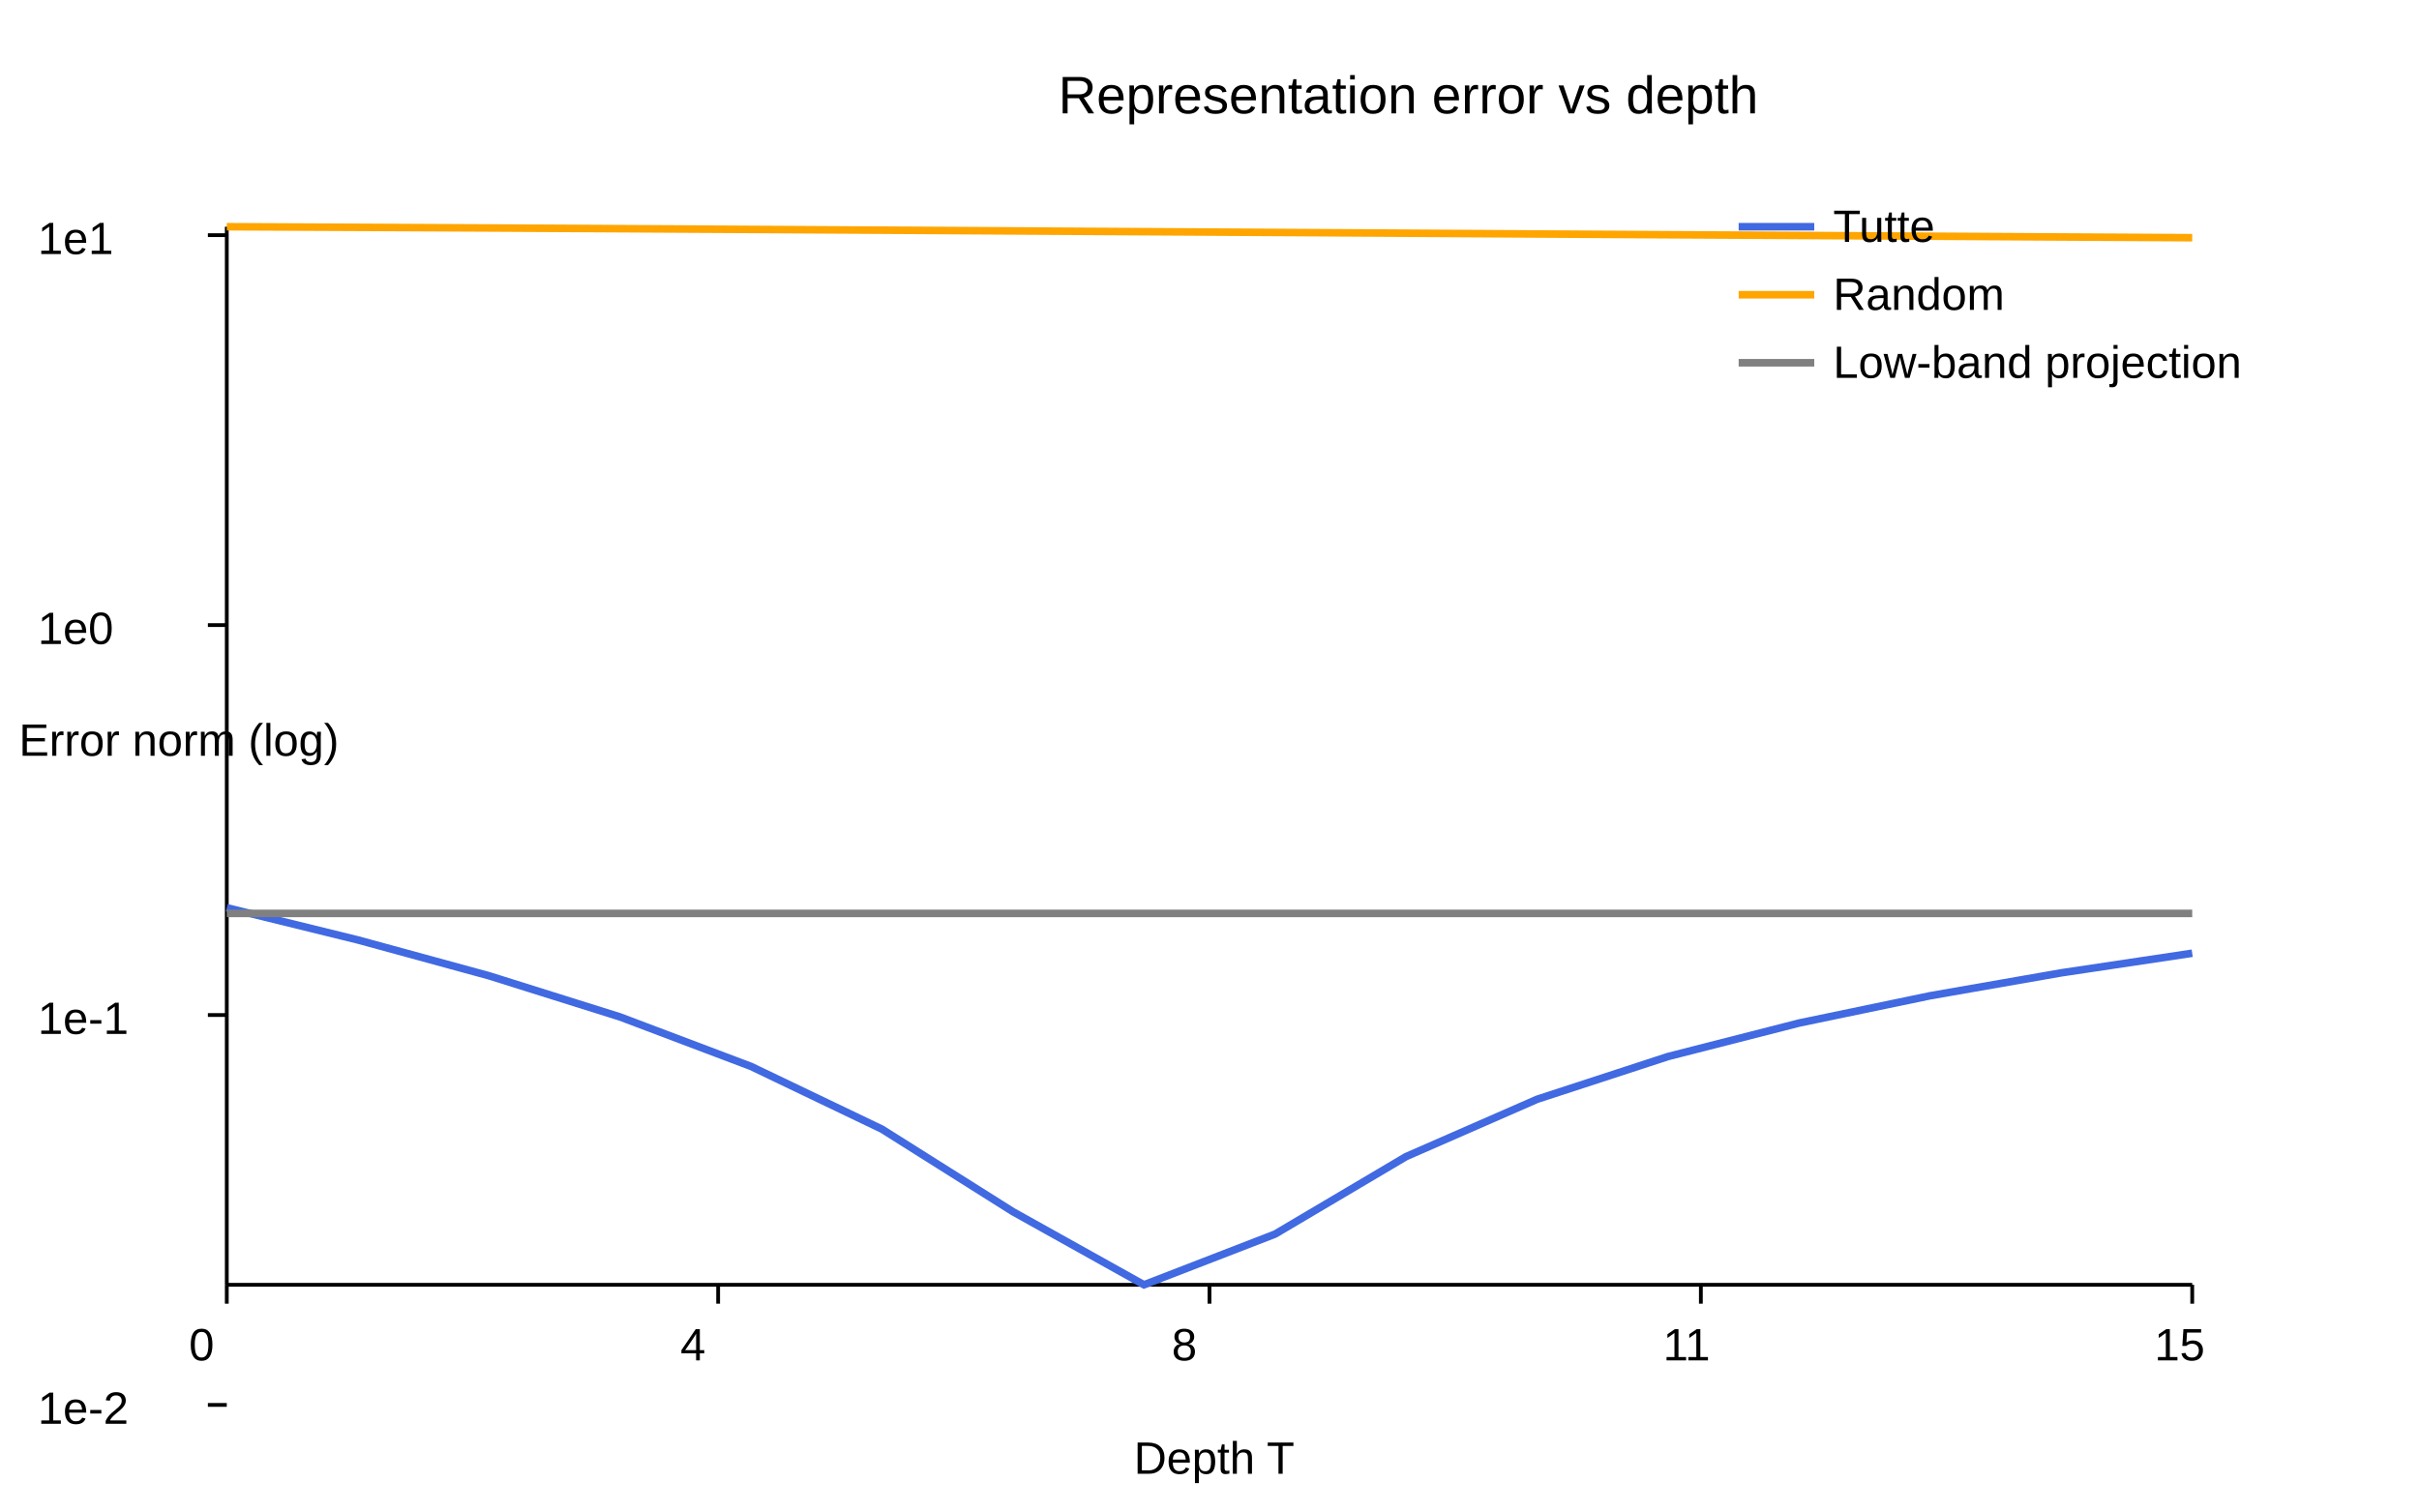
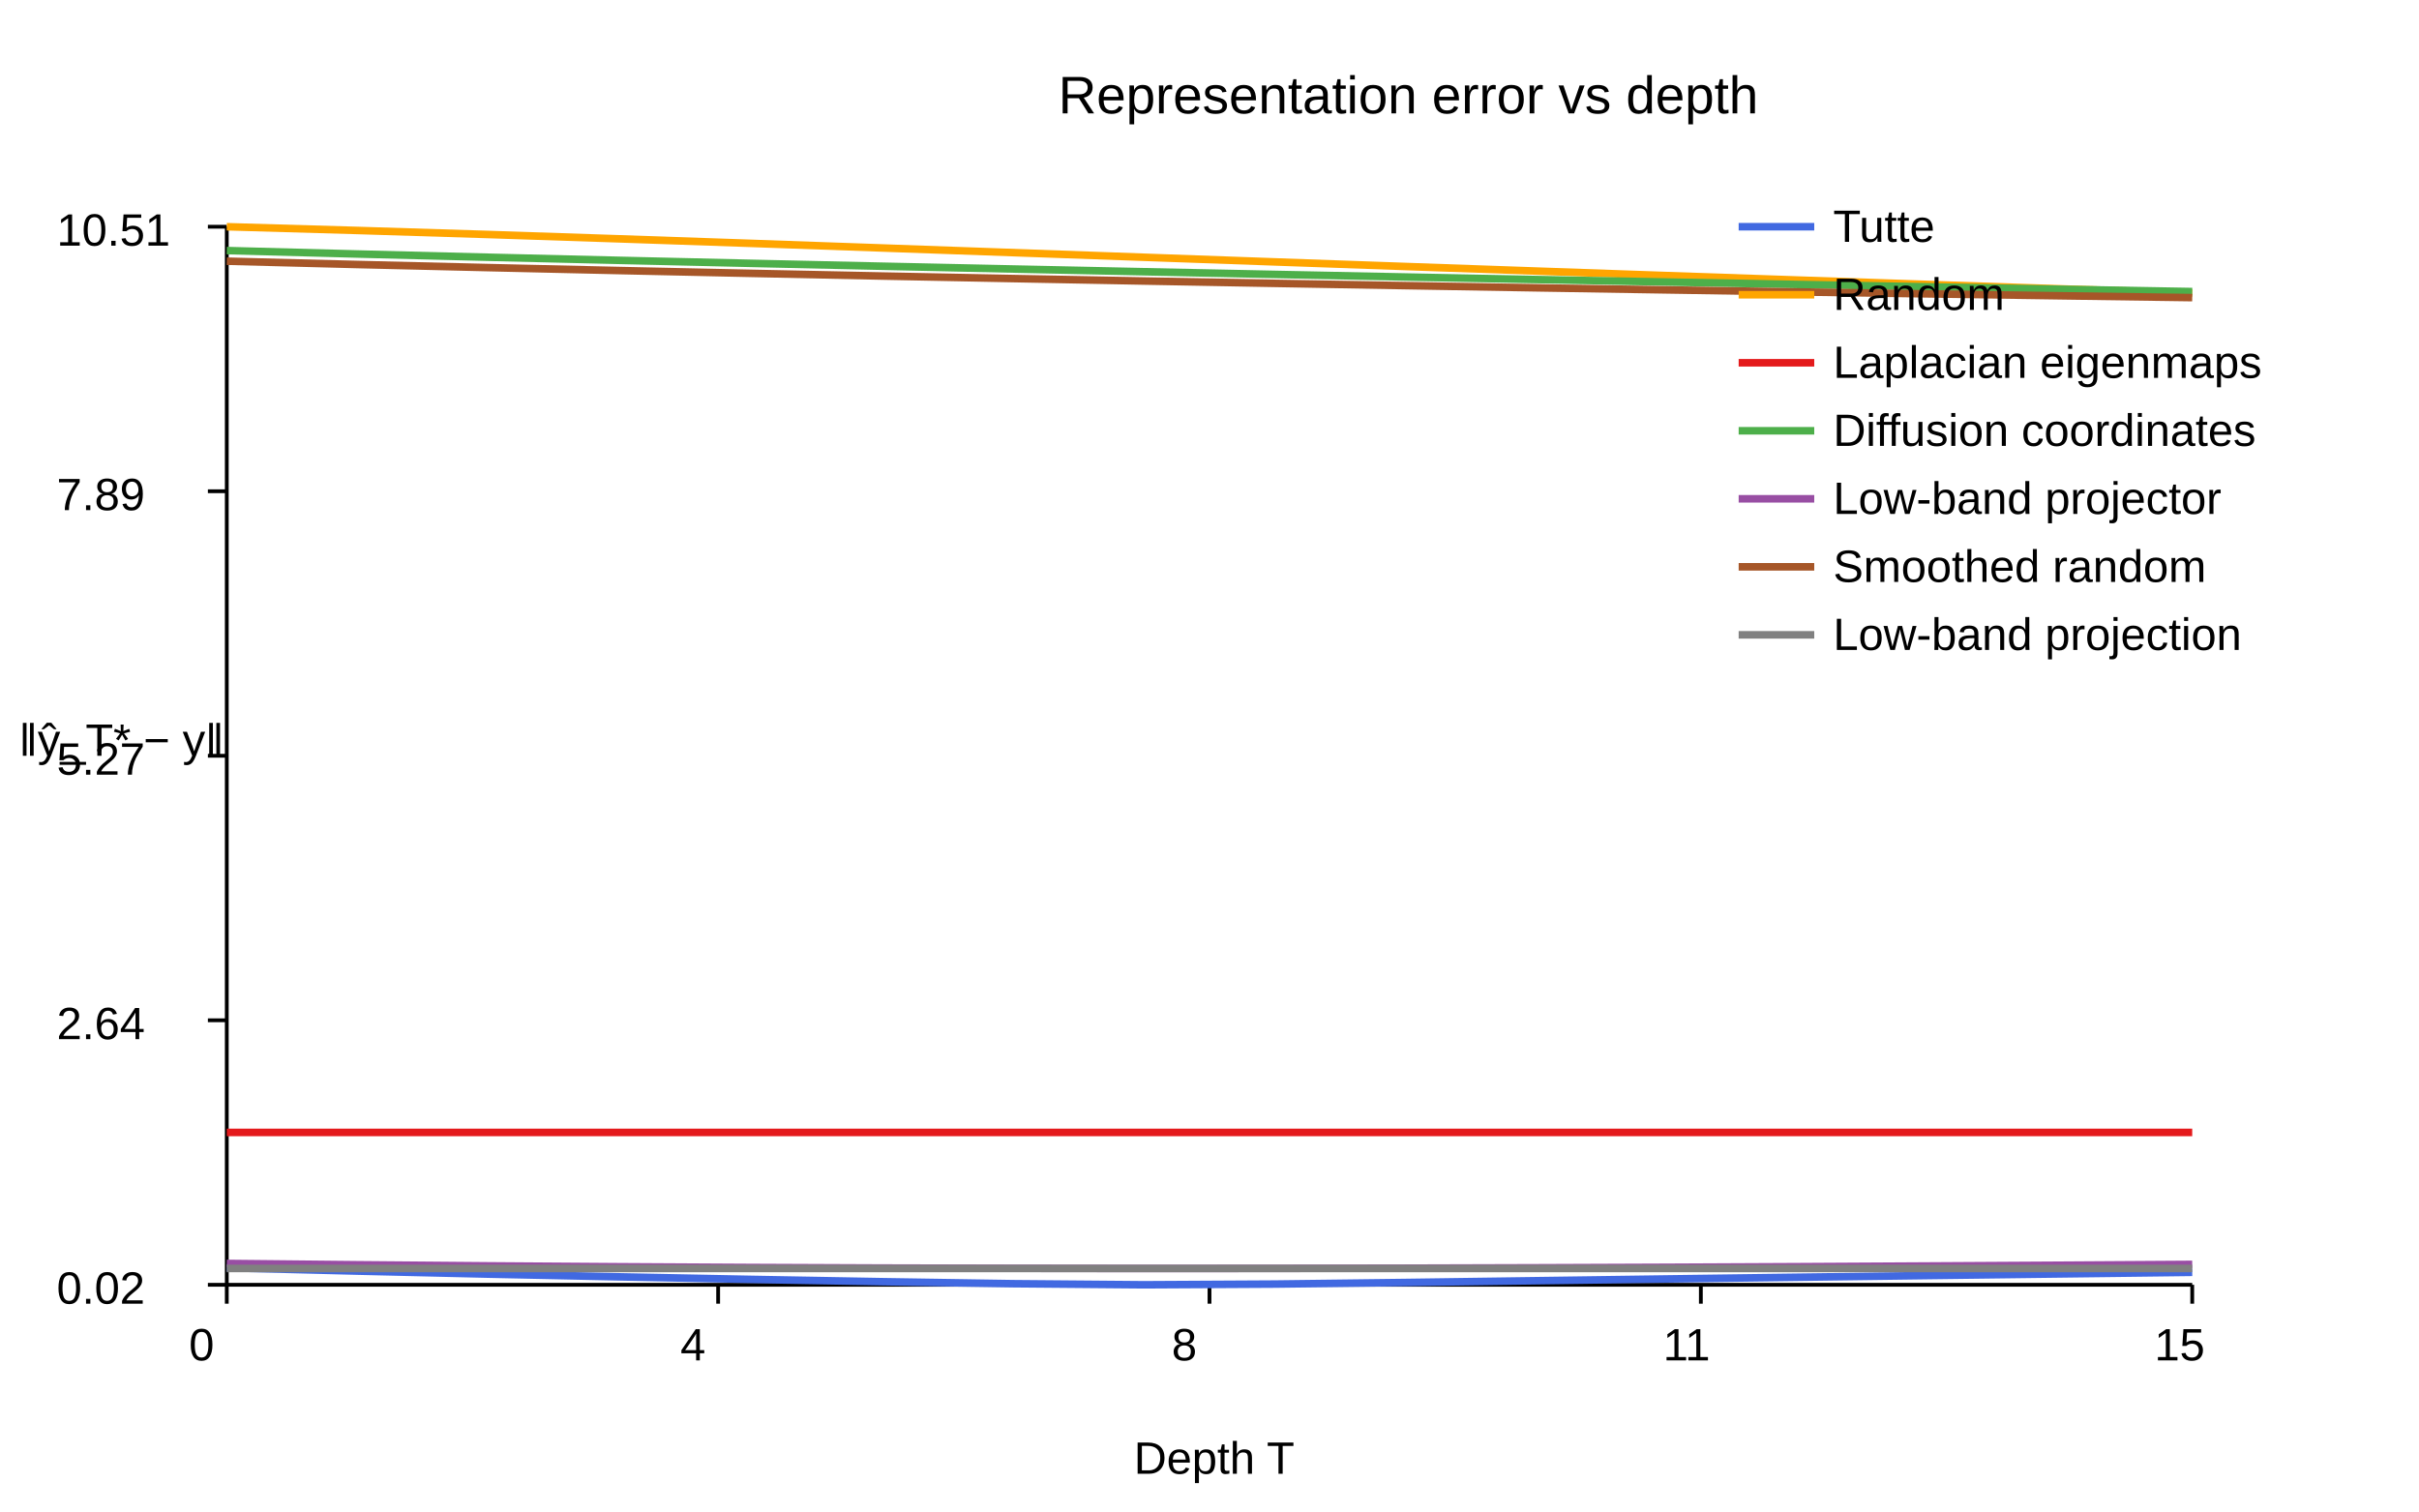
<svg xmlns="http://www.w3.org/2000/svg" width="640" height="400" viewBox="0 0 640 400">
  <line x1="60.00" y1="60.00" x2="60.00" y2="340.00" stroke="black" stroke-width="1.00" />
  <line x1="60.00" y1="340.00" x2="580.00" y2="340.00" stroke="black" stroke-width="1.00" />
  <line x1="60.00" y1="340.00" x2="60.00" y2="345.00" stroke="black" stroke-width="1.00" />
  <text x="50.00" y="360.00" font-size="12" font-family="Arial, sans-serif">0</text>
  <line x1="190.00" y1="340.00" x2="190.00" y2="345.00" stroke="black" stroke-width="1.00" />
  <text x="180.00" y="360.00" font-size="12" font-family="Arial, sans-serif">4</text>
  <line x1="320.00" y1="340.00" x2="320.00" y2="345.00" stroke="black" stroke-width="1.00" />
  <text x="310.00" y="360.00" font-size="12" font-family="Arial, sans-serif">8</text>
  <line x1="450.00" y1="340.00" x2="450.00" y2="345.00" stroke="black" stroke-width="1.00" />
  <text x="440.00" y="360.00" font-size="12" font-family="Arial, sans-serif">11</text>
  <line x1="580.00" y1="340.00" x2="580.00" y2="345.00" stroke="black" stroke-width="1.00" />
  <text x="570.00" y="360.00" font-size="12" font-family="Arial, sans-serif">15</text>
-   <line x1="55.00" y1="371.79" x2="60.00" y2="371.79" stroke="black" stroke-width="1.00" />
-   <text x="10.00" y="376.79" font-size="12" font-family="Arial, sans-serif">1e-2</text>
-   <line x1="55.00" y1="268.61" x2="60.00" y2="268.61" stroke="black" stroke-width="1.00" />
-   <text x="10.00" y="273.61" font-size="12" font-family="Arial, sans-serif">1e-1</text>
-   <line x1="55.00" y1="165.42" x2="60.00" y2="165.42" stroke="black" stroke-width="1.00" />
-   <text x="10.00" y="170.42" font-size="12" font-family="Arial, sans-serif">1e0</text>
-   <line x1="55.00" y1="62.23" x2="60.00" y2="62.23" stroke="black" stroke-width="1.00" />
-   <text x="10.00" y="67.23" font-size="12" font-family="Arial, sans-serif">1e1</text>
-   <line x1="55.00" y1="-40.96" x2="60.00" y2="-40.96" stroke="black" stroke-width="1.00" />
-   <text x="10.00" y="-35.96" font-size="12" font-family="Arial, sans-serif">1e2</text>
-   <path d="M 60.00,240.22 94.67,248.74 129.33,258.21 164.00,269.10 198.67,282.20 233.33,298.81 268.00,320.66 302.67,340.00 337.33,326.59 372.00,306.08 406.67,290.91 441.33,279.59 476.00,270.73 510.67,263.51 545.33,257.45 580.00,252.26" fill="none" stroke="#4169E1" stroke-width="2" />
-   <path d="M 60.00,60.00 94.67,60.16 129.33,60.33 164.00,60.52 198.67,60.71 233.33,60.91 268.00,61.11 302.67,61.31 337.33,61.51 372.00,61.71 406.67,61.92 441.33,62.12 476.00,62.31 510.67,62.51 545.33,62.71 580.00,62.90" fill="none" stroke="#FFA500" stroke-width="2" />
-   <path d="M 60.00,241.72 94.67,241.72 129.33,241.72 164.00,241.72 198.67,241.72 233.33,241.72 268.00,241.72 302.67,241.72 337.33,241.72 372.00,241.72 406.67,241.72 441.33,241.72 476.00,241.72 510.67,241.72 545.33,241.72 580.00,241.72" fill="none" stroke="#808080" stroke-width="2" />
+   <line x1="55.00" y1="340.00" x2="60.00" y2="340.00" stroke="black" stroke-width="1.00" />
+   <text x="15.00" y="345.00" font-size="12" font-family="Arial, sans-serif">0.02</text>
+   <line x1="55.00" y1="270.00" x2="60.00" y2="270.00" stroke="black" stroke-width="1.00" />
+   <text x="15.00" y="275.00" font-size="12" font-family="Arial, sans-serif">2.64</text>
+   <line x1="55.00" y1="200.00" x2="60.00" y2="200.00" stroke="black" stroke-width="1.00" />
+   <text x="15.00" y="205.00" font-size="12" font-family="Arial, sans-serif">5.27</text>
+   <line x1="55.00" y1="130.00" x2="60.00" y2="130.00" stroke="black" stroke-width="1.00" />
+   <text x="15.00" y="135.00" font-size="12" font-family="Arial, sans-serif">7.89</text>
+   <line x1="55.00" y1="60.00" x2="60.00" y2="60.00" stroke="black" stroke-width="1.00" />
+   <text x="15.00" y="65.00" font-size="12" font-family="Arial, sans-serif">10.51</text>
+   <path d="M 60.00,335.51 94.67,336.38 129.33,337.18 164.00,337.90 198.67,338.57 233.33,339.18 268.00,339.71 302.67,340.00 337.33,339.81 372.00,339.39 406.67,338.92 441.33,338.45 476.00,338.00 510.67,337.55 545.33,337.12 580.00,336.70" fill="none" stroke="#4169E1" stroke-width="2" />
+   <path d="M 60.00,60.00 94.67,60.99 129.33,62.06 164.00,63.21 198.67,64.40 233.33,65.62 268.00,66.85 302.67,68.08 337.33,69.31 372.00,70.53 406.67,71.74 441.33,72.94 476.00,74.12 510.67,75.29 545.33,76.44 580.00,77.58" fill="none" stroke="#FFA500" stroke-width="2" />
+   <path d="M 60.00,299.68 94.67,299.68 129.33,299.68 164.00,299.68 198.67,299.68 233.33,299.68 268.00,299.68 302.67,299.68 337.33,299.68 372.00,299.68 406.67,299.68 441.33,299.68 476.00,299.68 510.67,299.68 545.33,299.68 580.00,299.68" fill="none" stroke="#E41A1C" stroke-width="2" />
+   <path d="M 60.00,66.31 94.67,67.22 129.33,68.08 164.00,68.90 198.67,69.69 233.33,70.45 268.00,71.19 302.67,71.91 337.33,72.62 372.00,73.31 406.67,73.98 441.33,74.64 476.00,75.29 510.67,75.92 545.33,76.55 580.00,77.16" fill="none" stroke="#4DAF4A" stroke-width="2" />
+   <path d="M 60.00,334.35 94.67,334.70 129.33,334.99 164.00,335.23 198.67,335.42 233.33,335.56 268.00,335.64 302.67,335.68 337.33,335.66 372.00,335.60 406.67,335.50 441.33,335.37 476.00,335.21 510.67,335.02 545.33,334.82 580.00,334.60" fill="none" stroke="#984EA3" stroke-width="2" />
+   <path d="M 60.00,69.12 94.67,70.00 129.33,70.82 164.00,71.60 198.67,72.34 233.33,73.05 268.00,73.72 302.67,74.37 337.33,74.99 372.00,75.59 406.67,76.17 441.33,76.72 476.00,77.26 510.67,77.78 545.33,78.28 580.00,78.76" fill="none" stroke="#A65628" stroke-width="2" />
+   <path d="M 60.00,335.68 94.67,335.68 129.33,335.68 164.00,335.68 198.67,335.68 233.33,335.68 268.00,335.68 302.67,335.68 337.33,335.68 372.00,335.68 406.67,335.68 441.33,335.68 476.00,335.68 510.67,335.68 545.33,335.68 580.00,335.68" fill="none" stroke="#808080" stroke-width="2" />
  <line x1="460.00" y1="60.00" x2="480.00" y2="60.00" stroke="#4169E1" stroke-width="2.00" />
  <text x="485.00" y="64.00" font-size="12" font-family="Arial, sans-serif">Tutte</text>
  <line x1="460.00" y1="78.00" x2="480.00" y2="78.00" stroke="#FFA500" stroke-width="2.00" />
  <text x="485.00" y="82.00" font-size="12" font-family="Arial, sans-serif">Random</text>
-   <line x1="460.00" y1="96.00" x2="480.00" y2="96.00" stroke="#808080" stroke-width="2.00" />
-   <text x="485.00" y="100.00" font-size="12" font-family="Arial, sans-serif">Low-band projection</text>
+   <line x1="460.00" y1="96.00" x2="480.00" y2="96.00" stroke="#E41A1C" stroke-width="2.00" />
+   <text x="485.00" y="100.00" font-size="12" font-family="Arial, sans-serif">Laplacian eigenmaps</text>
+   <line x1="460.00" y1="114.00" x2="480.00" y2="114.00" stroke="#4DAF4A" stroke-width="2.00" />
+   <text x="485.00" y="118.00" font-size="12" font-family="Arial, sans-serif">Diffusion coordinates</text>
+   <line x1="460.00" y1="132.00" x2="480.00" y2="132.00" stroke="#984EA3" stroke-width="2.00" />
+   <text x="485.00" y="136.00" font-size="12" font-family="Arial, sans-serif">Low-band projector</text>
+   <line x1="460.00" y1="150.00" x2="480.00" y2="150.00" stroke="#A65628" stroke-width="2.00" />
+   <text x="485.00" y="154.00" font-size="12" font-family="Arial, sans-serif">Smoothed random</text>
+   <line x1="460.00" y1="168.00" x2="480.00" y2="168.00" stroke="#808080" stroke-width="2.00" />
+   <text x="485.00" y="172.00" font-size="12" font-family="Arial, sans-serif">Low-band projection</text>
  <text x="280.00" y="30.00" font-size="14" font-family="Arial, sans-serif">Representation error vs depth</text>
  <text x="300.00" y="390.00" font-size="12" font-family="Arial, sans-serif">Depth T</text>
-   <text x="5.00" y="200.00" font-size="12" font-family="Arial, sans-serif">Error norm (log)</text>
+   <text x="5.00" y="200.00" font-size="12" font-family="Arial, sans-serif">‖ŷ_T* − y‖</text>
</svg>
